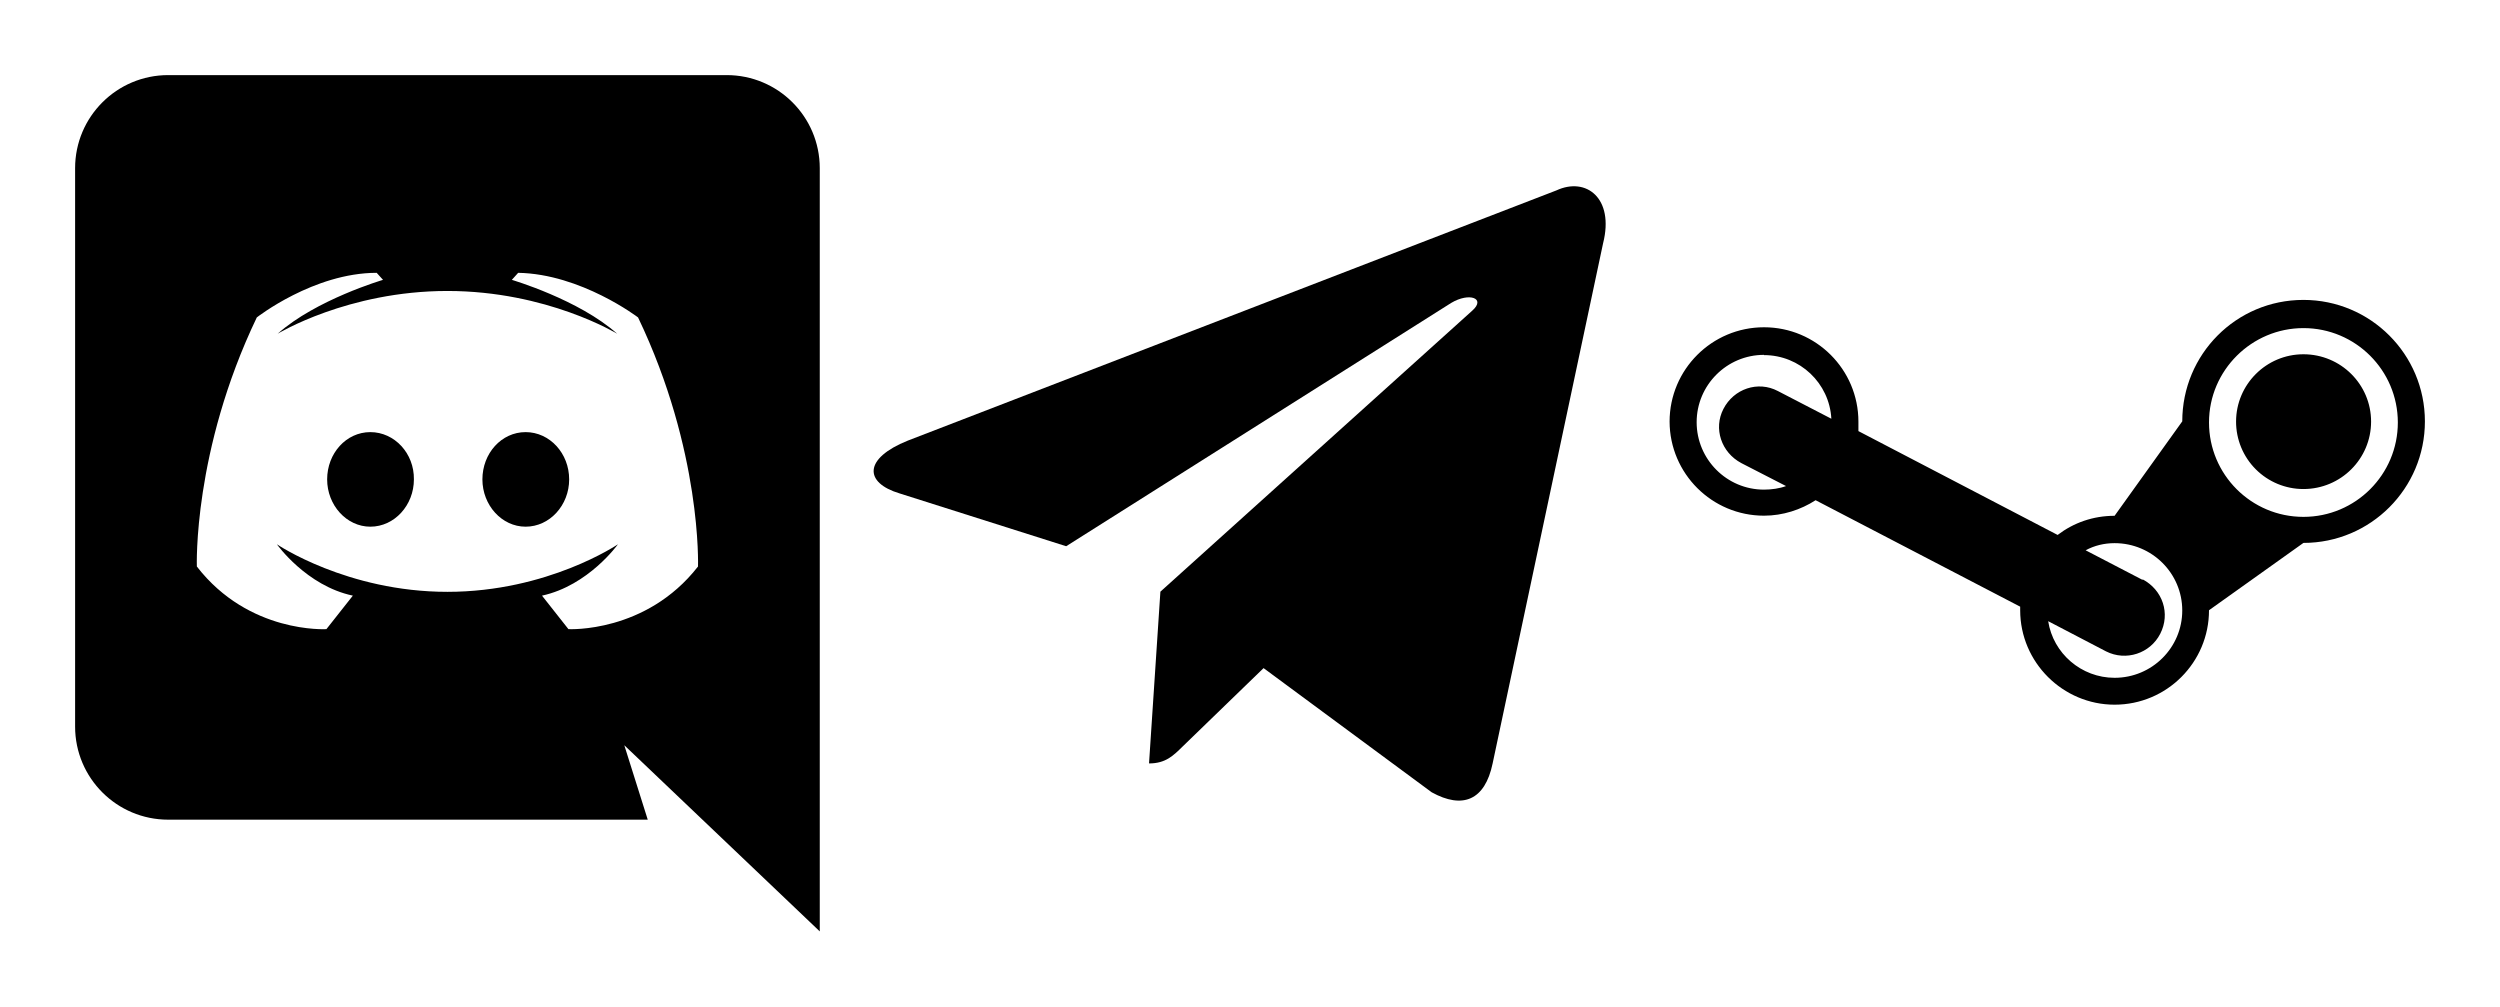
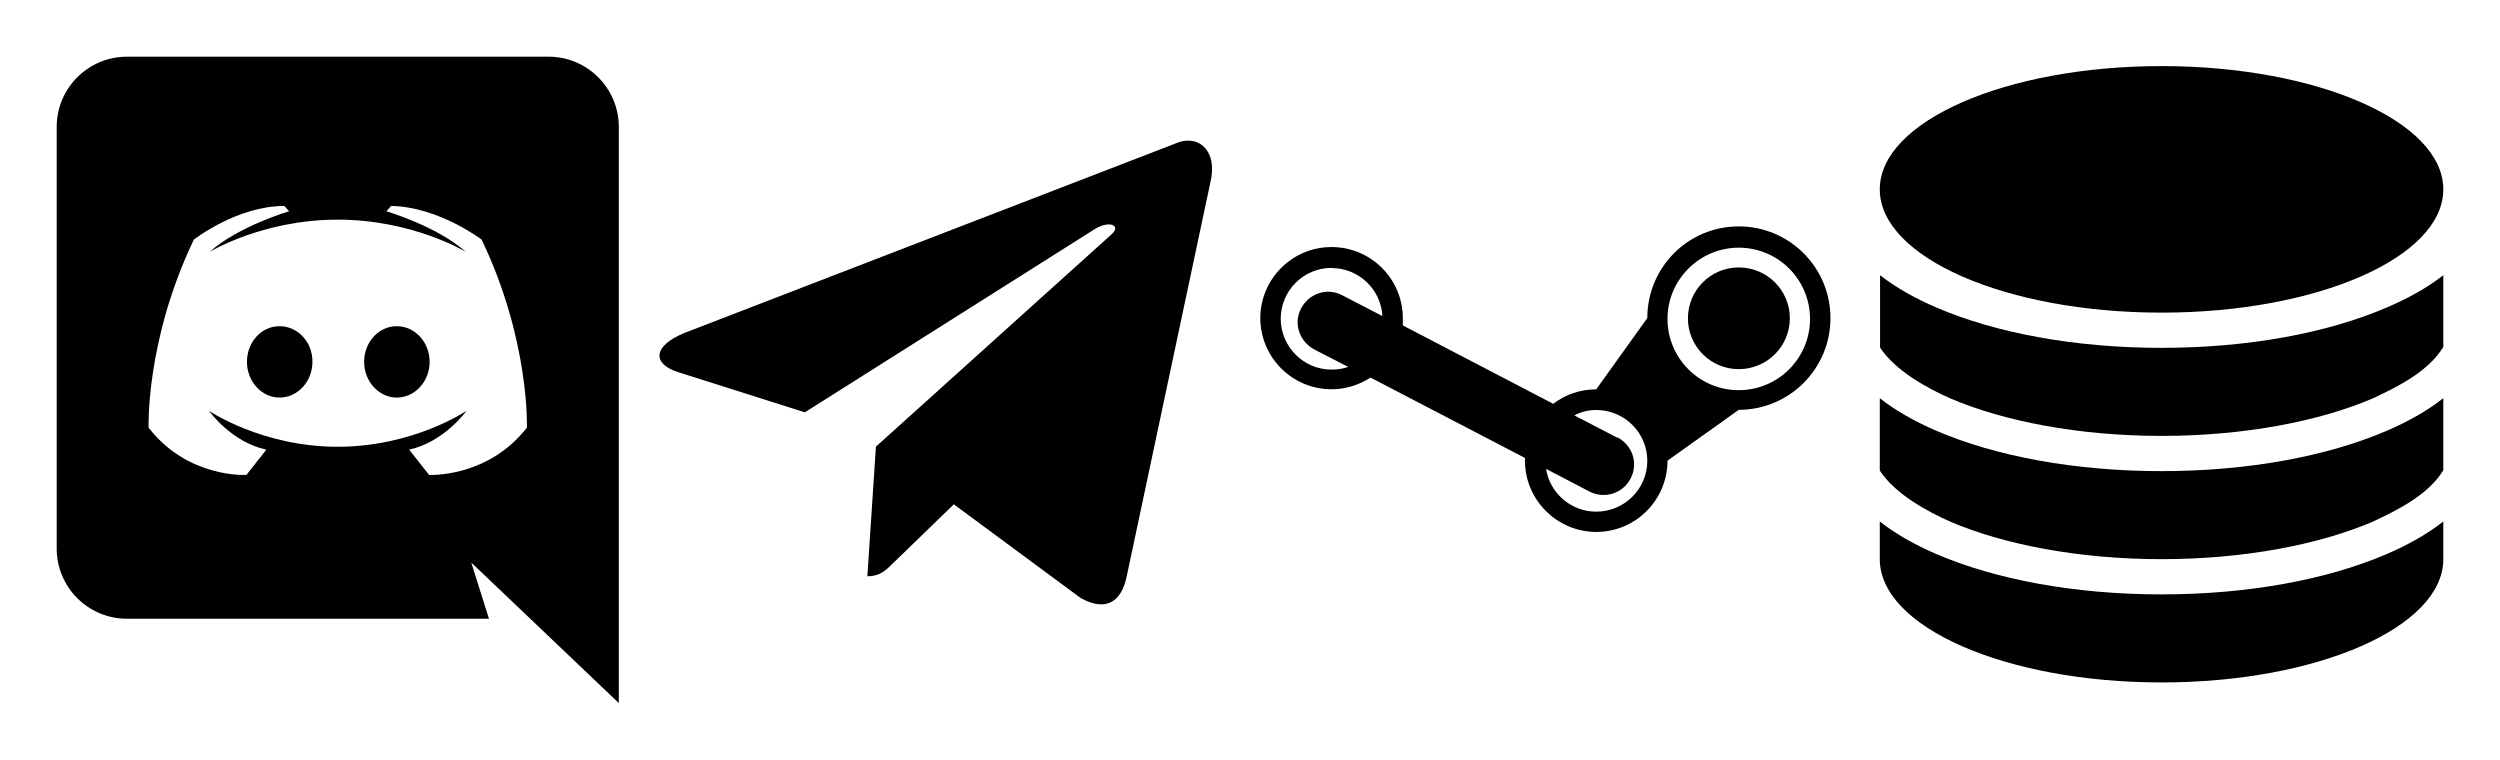
- <svg xmlns="http://www.w3.org/2000/svg" xmlns:ns1="http://www.openswatchbook.org/uri/2009/osb" width="1664.387" height="670.084" viewBox="0 0 440.369 177.293" version="1.1" id="svg8">
+ <svg xmlns="http://www.w3.org/2000/svg" xmlns:ns1="http://www.openswatchbook.org/uri/2009/osb" width="2204.892" height="670.084" viewBox="0 0 583.378 177.293" version="1.1" id="svg8">
  <defs id="defs2">
    <linearGradient id="linearGradient4512" ns1:paint="solid">
      <stop style="stop-color:#000000;stop-opacity:1;" offset="0" id="stop4510" />
    </linearGradient>
  </defs>
  <g id="layer1" transform="translate(-355.6003,-2.779714)">
    <path id="switch.discordbot" d="m 500,166.844 -34.433,-32.794 4.132,13.113 h -84.472 a 16.396,16.396 0 0 1 -16.397,-16.385 V 32.394 a 16.396,16.396 0 0 1 16.397,-16.385 h 98.376 a 16.396,16.396 0 0 1 16.397,16.385 v 134.45 M 434.413,54.034 c -17.577,0 -29.907,7.536 -29.907,7.536 6.755,-6.023 18.561,-9.494 18.561,-9.494 l -1.115,-1.239 c -11.083,0 -21.117,7.858 -21.117,7.858 -11.281,23.549 -10.56,43.875 -10.56,43.875 9.181,11.873 22.822,11.031 22.822,11.031 l 4.658,-5.9 c -8.197,-1.735 -13.381,-9.048 -13.381,-9.048 0,0 12.332,8.378 30.038,8.378 17.709,0 30.038,-8.378 30.038,-8.378 0,0 -5.181,7.263 -13.378,9.048 l 4.655,5.9 c 0,0 13.643,0.744 22.825,-11.031 0,0 0.719,-20.326 -10.56,-43.875 0,0 -10.034,-7.659 -21.119,-7.858 l -1.115,1.239 c 0,0 11.804,3.47 18.559,9.494 0,0 -12.33,-7.536 -29.907,-7.536 m -13.576,24.862 c 4.264,0 7.739,3.743 7.674,8.329 0,4.536 -3.411,8.329 -7.674,8.329 -4.197,0 -7.607,-3.793 -7.607,-8.329 0,-4.586 3.346,-8.329 7.607,-8.329 m 27.351,0 c 4.261,0 7.672,3.743 7.672,8.329 0,4.536 -3.411,8.329 -7.672,8.329 -4.199,0 -7.61,-3.793 -7.61,-8.329 0,-4.586 3.346,-8.329 7.61,-8.329 z" style="stroke-width:6.558" />
    <path id="switch.telegram_bot" d="m 557.999,137.257 2.001,-30.256 54.943,-49.508 c 2.433,-2.163 -0.514,-3.272 -3.721,-1.352 L 543.404,98.997 514.072,89.696 c -6.295,-1.893 -6.368,-6.165 1.433,-9.301 L 629.755,36.321 c 5.224,-2.434 10.232,1.352 8.228,9.301 l -19.46,91.635 c -1.352,6.516 -5.294,8.085 -10.732,5.083 l -29.616,-21.874 -14.239,13.79 c -1.649,1.622 -3.004,3.001 -5.938,3.001 z" style="stroke-width:7.154" />
    <path id="switch.asf" d="m 761.342,65.183 c 6.598,0 11.92,5.322 11.92,11.859 0,6.558 -5.322,11.88 -11.92,11.88 A 11.863,11.863 0 0 1 749.479,77.042 c 0,-6.537 5.322,-11.859 11.863,-11.859 m -95.016,-4.756 a 16.631,16.631 0 0 1 16.63,16.615 v 1.676 l 35.091,18.291 c 2.828,-2.158 6.265,-3.373 10.034,-3.373 l 11.92,-16.636 c 0,-11.796 9.479,-21.392 21.342,-21.392 a 21.398,21.398 0 0 1 21.398,21.392 21.398,21.398 0 0 1 -21.398,21.413 L 744.712,110.272 a 16.631,16.631 0 0 1 -16.632,16.636 c -9.091,0 -16.63,-7.438 -16.63,-16.636 0,-0.21 0,-0.419 0,-0.629 L 675.417,90.892 c -2.606,1.676 -5.766,2.724 -9.091,2.724 A 16.631,16.631 0 0 1 649.694,77.042 16.631,16.631 0 0 1 666.326,60.427 m 66.688,44.398 c 3.547,1.886 4.934,6.034 3.105,9.596 -1.781,3.478 -6.043,4.861 -9.535,3.101 l -10.202,-5.322 c 0.88,5.657 5.823,9.973 11.698,9.973 6.598,0 11.92,-5.322 11.92,-11.859 0,-6.537 -5.322,-11.859 -11.92,-11.859 -1.823,0 -3.547,0.419 -5.1,1.257 l 10.034,5.217 M 666.326,65.288 c -6.543,0 -11.865,5.322 -11.865,11.859 0,6.558 5.322,11.88 11.865,11.88 1.341,0 2.77,-0.21 3.88,-0.629 l -7.872,-4.044 c -3.549,-1.886 -4.934,-6.097 -3.162,-9.533 1.823,-3.562 6.099,-5.008 9.592,-3.164 l 9.424,4.882 C 677.854,70.275 672.645,65.33 666.326,65.33 m 95.016,-4.756 c -9.091,0 -16.63,7.417 -16.63,16.615 A 16.631,16.631 0 0 0 761.342,93.825 16.631,16.631 0 0 0 777.974,77.189 16.631,16.631 0 0 0 761.342,60.574 Z" style="stroke-width:5.544" />
+     <g id="switch.mysql" transform="matrix(2.054647,0,0,2.054647,757.2676,-1969.385)">
+       <path id="path4499" overflow="visible" display="inline" visibility="visible" marker="none" d="m 50,967.362 c -17.673,0 -32,6.268 -32,14 0,7.732 14.327,14 32,14 17.673,0 32,-6.268 32,-14 0,-7.732 -14.327,-14 -32,-14 z m -31.969,23.75 v 8.219 c 1.749,2.648 5.359,4.616 8,5.781 5.995,2.569 14.535,4.25 23.969,4.25 9.433,0 17.974,-1.681 23.969,-4.25 2.649,-1.244 6.272,-2.974 8.031,-5.844 v -8.156 c -1.791,1.41 -3.982,2.622 -6.469,3.688 -6.672,2.86 -15.635,4.562 -25.531,4.562 -9.897,0 -18.859,-1.703 -25.531,-4.562 -2.477,-1.062 -4.65,-2.284 -6.438,-3.688 z m -0.031,13.969 v 8.219 c 1.74,2.666 5.378,4.642 8.031,5.812 5.995,2.569 14.535,4.25 23.969,4.25 9.433,0 17.974,-1.681 23.969,-4.25 2.649,-1.244 6.272,-2.974 8.031,-5.844 v -8.187 c -1.791,1.41 -3.982,2.653 -6.469,3.719 -6.672,2.86 -15.635,4.562 -25.531,4.562 -9.897,0 -18.859,-1.703 -25.531,-4.562 -2.487,-1.066 -4.678,-2.308 -6.469,-3.719 z m 0,14 v 4.281 c 0,7.732 14.332,14 32,14 17.668,0 32,-6.268 32,-14 v -4.281 c -1.791,1.41 -3.982,2.653 -6.469,3.719 -6.672,2.86 -15.635,4.562 -25.531,4.562 -9.897,0 -18.859,-1.703 -25.531,-4.562 -2.487,-1.066 -4.678,-2.308 -6.469,-3.719 z" style="color:#000000;display:inline;overflow:visible;visibility:visible;fill:#000000;stroke:none;enable-background:accumulate" />
+     </g>
  </g>
</svg>
